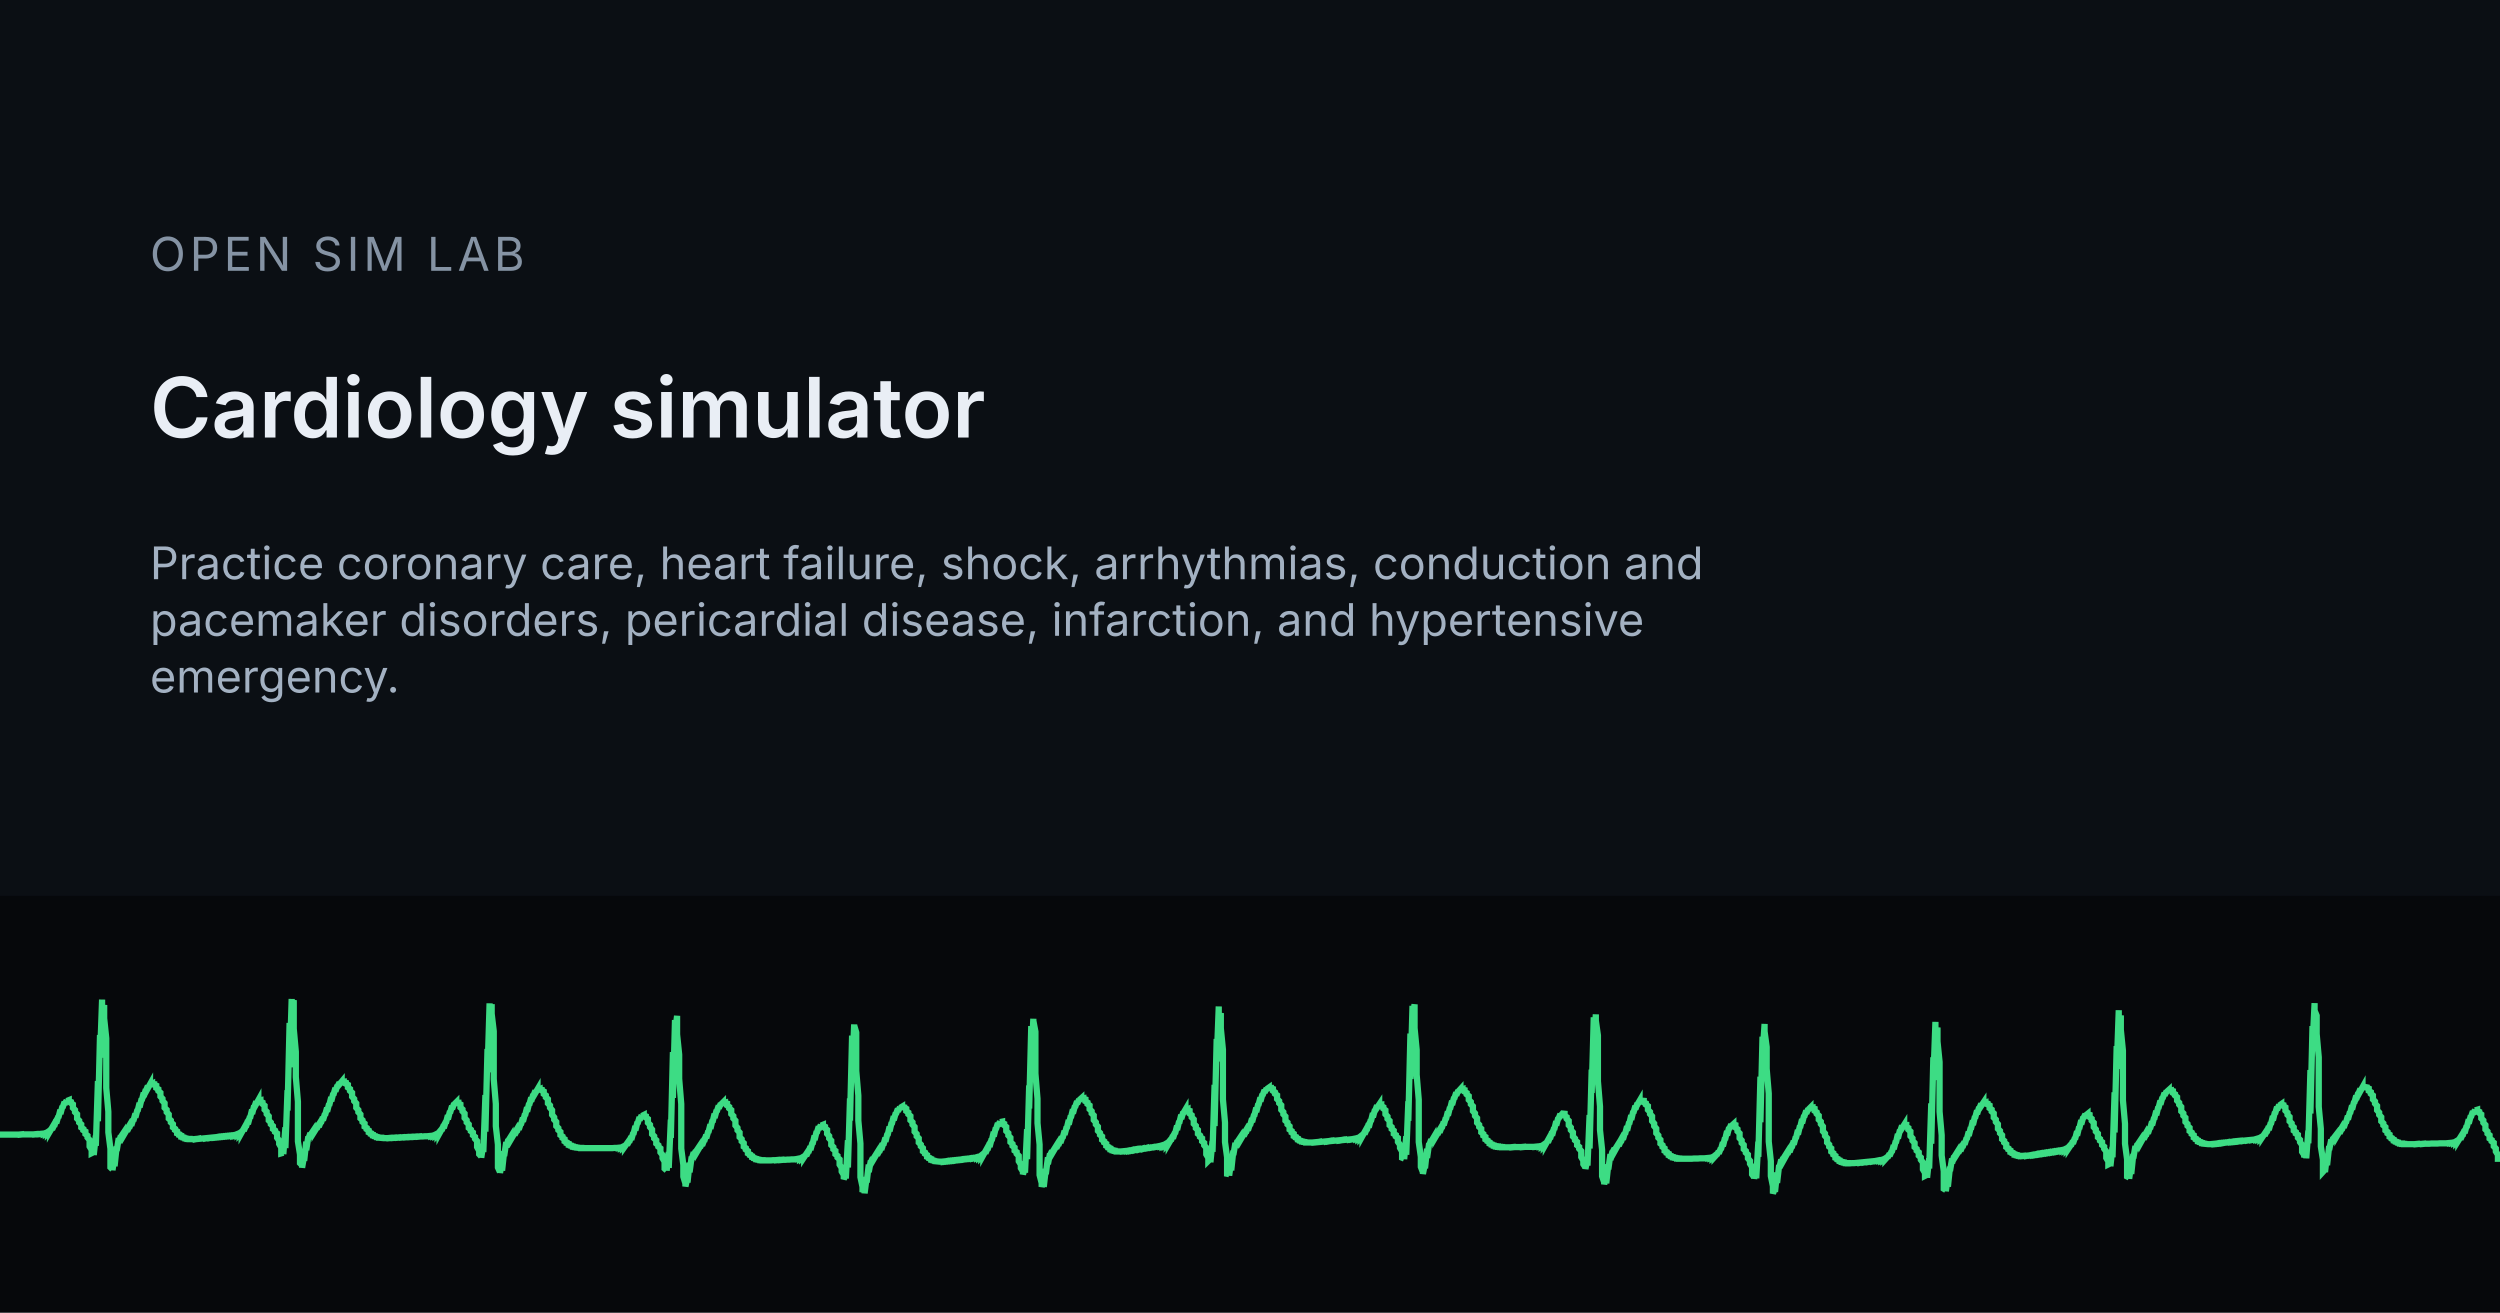
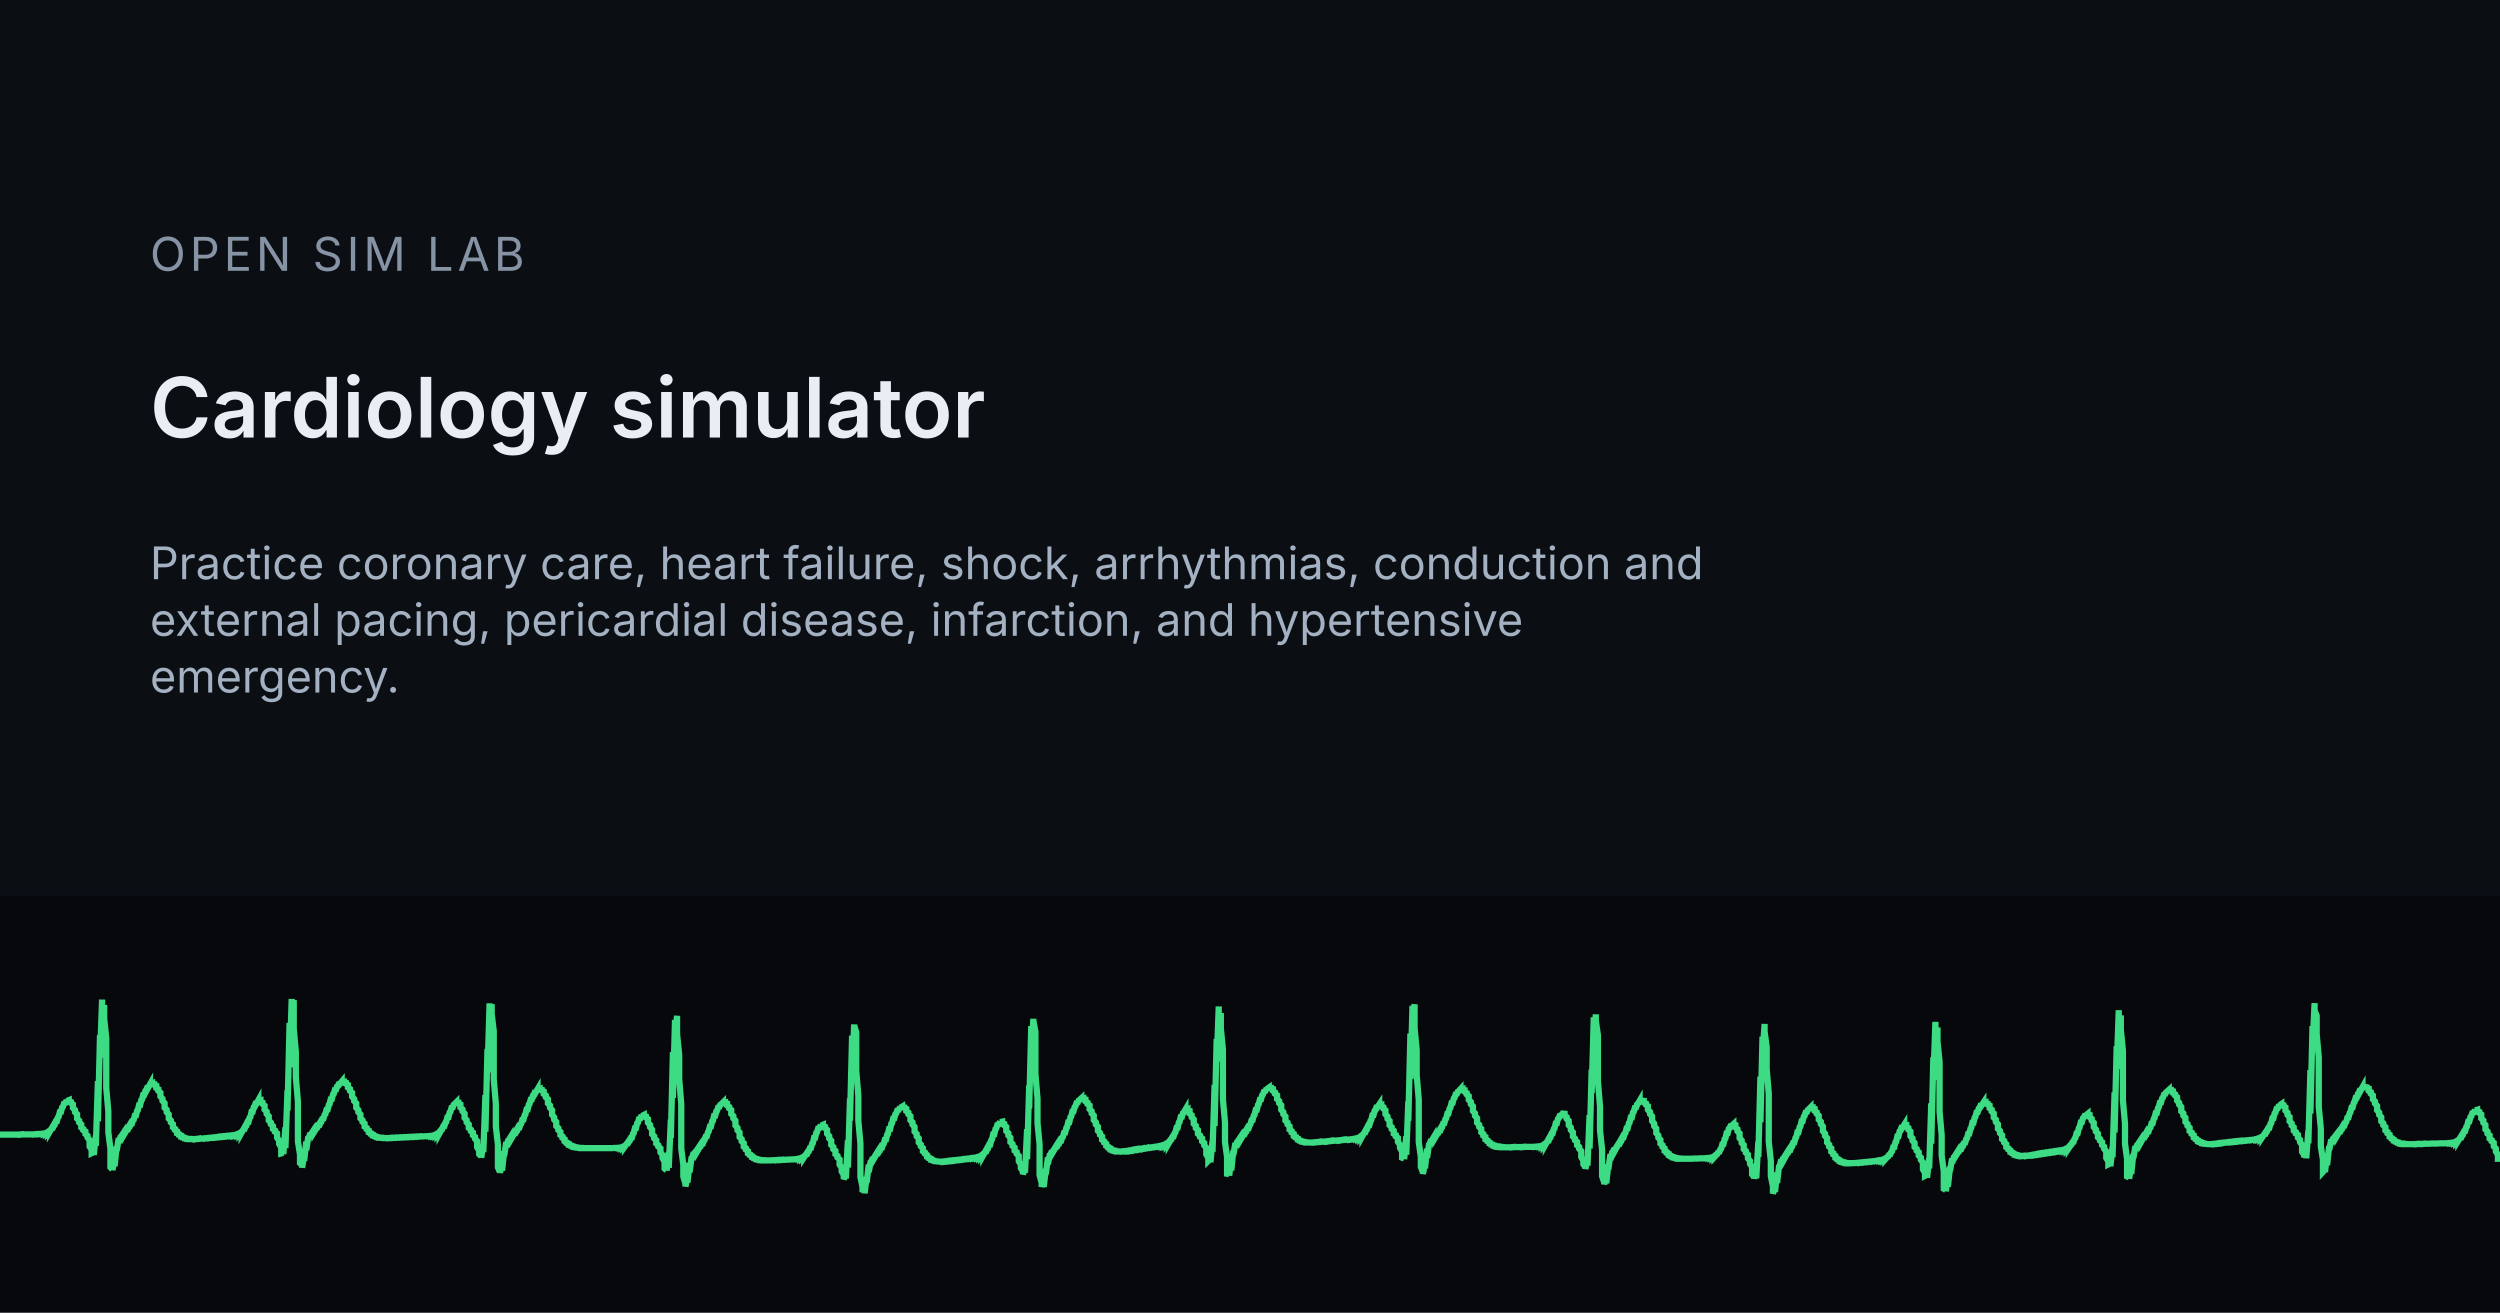
<svg xmlns="http://www.w3.org/2000/svg" width="1200" height="630" viewBox="0 0 1200 630">
  <rect width="1200" height="630" fill="#0B0F14" />
  <rect x="0" y="430" width="1200" height="200" fill="#06080B" />
  <g transform="translate(0 455)">
    <path d="M0 89.6 L0 89.6 L1 89.6 L1 89.6 L2 89.6 L2 89.6 L3 89.6 L3 89.6 L4 89.6 L4 89.6 L5 89.6 L5 89.6 L6 89.6 L6 89.6 L7 89.6 L7 89.6 L8 89.6 L8 89.6 L9 89.6 L9 89.6 L10 89.5 L10 89.6 L11 89.5 L11 89.5 L12 89.5 L12 89.5 L13 89.5 L13 89.5 L14 89.5 L14 89.5 L15 89.5 L15 89.5 L16 89.5 L16 89.5 L17 89.4 L17 89.5 L18 89.4 L18 89.4 L19 89.3 L19 89.4 L20 89.3 L20 89.3 L21 89.1 L21 89.2 L22 88.8 L22 89.0 L23 88.3 L23 88.7 L24 87.6 L24 88.0 L25 86.3 L25 87.2 L26 85.0 L26 85.7 L27 82.6 L27 84.2 L28 80.7 L28 81.6 L29 77.7 L29 79.7 L30 75.9 L30 76.8 L31 73.9 L31 75.1 L32 73.2 L32 73.5 L33 73.1 L33 73.5 L34 73.9 L34 74.4 L35 75.1 L35 76.8 L36 77.8 L36 78.8 L37 79.8 L37 81.9 L38 82.9 L38 83.8 L39 84.7 L39 86.2 L40 86.9 L40 87.5 L41 88.1 L41 89.3 L42 90.1 L42 91.0 L43 92.2 L43 95.3 L44 97.0 L44 98.5 L45 98.0 L45 99.4 L46 90.1 L46 95.0 L47 63.9 L47 83.2 L48 41.8 L48 52.7 L49 24.8 L49 32.7 L50 27.4 L50 33.8 L51 43.4 L51 67.2 L52 78.6 L52 88.5 L53 96.4 L53 105.3 L54 106.3 L54 106.7 L55 99.9 L55 104.8 L56 95.3 L56 97.4 L57 91.3 L57 93.5 L58 90.2 L58 90.7 L59 89.2 L59 89.8 L60 88.4 L60 88.8 L61 87.1 L61 88.0 L62 85.9 L62 86.5 L63 83.9 L63 85.3 L64 82.2 L64 83.1 L65 79.5 L65 81.4 L66 77.5 L66 78.5 L67 74.4 L67 76.5 L68 72.3 L68 73.4 L69 69.5 L69 71.4 L70 67.9 L70 68.7 L71 66.2 L71 67.3 L72 65.5 L72 65.7 L73 65.2 L73 65.3 L74 65.4 L74 65.7 L75 66.1 L75 67.2 L76 67.8 L76 68.6 L77 69.5 L77 71.3 L78 72.4 L78 73.4 L79 74.5 L79 76.7 L80 77.7 L80 78.8 L81 79.9 L81 81.9 L82 82.8 L82 83.7 L83 84.6 L83 86.1 L84 86.8 L84 87.4 L85 88.0 L85 89.0 L86 89.4 L86 89.8 L87 90.1 L87 90.7 L88 90.9 L88 91.1 L89 91.3 L89 91.5 L90 91.6 L90 91.7 L91 91.7 L91 91.8 L92 91.8 L92 91.8 L93 91.8 L93 91.8 L94 91.7 L94 91.8 L95 91.6 L95 91.7 L96 91.6 L96 91.6 L97 91.5 L97 91.5 L98 91.4 L98 91.4 L99 91.3 L99 91.4 L100 91.2 L100 91.2 L101 91.1 L101 91.2 L102 91.0 L102 91.0 L103 90.9 L103 91.0 L104 90.8 L104 90.9 L105 90.7 L105 90.8 L106 90.6 L106 90.7 L107 90.5 L107 90.6 L108 90.4 L108 90.5 L109 90.3 L109 90.4 L110 90.2 L110 90.3 L111 90.1 L111 90.2 L112 90.0 L112 90.1 L113 89.7 L113 89.9 L114 89.5 L114 89.6 L115 88.9 L115 89.3 L116 88.2 L116 88.6 L117 86.8 L117 87.8 L118 85.4 L118 86.1 L119 82.8 L119 84.6 L120 80.8 L120 81.8 L121 77.6 L121 79.7 L122 75.7 L122 76.6 L123 73.7 L123 74.9 L124 73.1 L124 73.3 L125 73.1 L125 73.7 L126 74.2 L126 74.9 L127 75.7 L127 77.6 L128 78.6 L128 79.7 L129 80.8 L129 82.8 L130 83.8 L130 84.6 L131 85.5 L131 86.9 L132 87.6 L132 88.3 L133 89.0 L133 91.1 L134 92.5 L134 94.1 L135 95.8 L135 98.6 L136 98.3 L136 99.0 L137 86.1 L137 96.1 L138 68.3 L138 78.1 L139 36.0 L139 57.3 L140 24.5 L140 28.4 L141 25.1 L141 38.8 L142 49.9 L142 62.0 L143 73.8 L143 92.9 L144 99.2 L144 103.3 L145 104.3 L145 105.5 L146 99.7 L146 102.2 L147 93.0 L147 97.1 L148 90.5 L148 91.6 L149 88.9 L149 89.8 L150 88.3 L150 88.6 L151 87.3 L151 88.0 L152 86.4 L152 86.9 L153 84.8 L153 85.9 L154 83.5 L154 84.2 L155 81.2 L155 82.8 L156 79.5 L156 80.4 L157 76.7 L157 78.6 L158 74.7 L158 75.7 L159 71.6 L159 73.6 L160 69.7 L160 70.7 L161 67.2 L161 68.9 L162 65.9 L162 66.5 L163 64.6 L163 65.4 L164 64.2 L164 64.3 L165 64.2 L165 64.4 L166 64.7 L166 65.2 L167 65.7 L167 67.0 L168 67.7 L168 68.6 L169 69.5 L169 71.4 L170 72.5 L170 73.5 L171 74.6 L171 76.7 L172 77.8 L172 78.8 L173 79.9 L173 81.8 L174 82.7 L174 83.5 L175 84.3 L175 85.8 L176 86.4 L176 87.0 L177 87.6 L177 88.5 L178 88.9 L178 89.3 L179 89.6 L179 90.1 L180 90.3 L180 90.5 L181 90.7 L181 90.9 L182 91.0 L182 91.1 L183 91.1 L183 91.2 L184 91.3 L184 91.3 L185 91.3 L185 91.3 L186 91.3 L186 91.3 L187 91.2 L187 91.3 L188 91.2 L188 91.2 L189 91.1 L189 91.2 L190 91.1 L190 91.1 L191 91.0 L191 91.1 L192 91.0 L192 91.0 L193 90.9 L193 91.0 L194 90.9 L194 90.9 L195 90.8 L195 90.9 L196 90.8 L196 90.8 L197 90.7 L197 90.8 L198 90.7 L198 90.7 L199 90.6 L199 90.7 L200 90.6 L200 90.6 L201 90.5 L201 90.6 L202 90.5 L202 90.5 L203 90.5 L203 90.5 L204 90.4 L204 90.4 L205 90.4 L205 90.4 L206 90.3 L206 90.3 L207 90.2 L207 90.3 L208 90.0 L208 90.1 L209 89.6 L209 89.9 L210 89.2 L210 89.4 L211 88.2 L211 88.9 L212 87.1 L212 87.7 L213 85.0 L213 86.5 L214 83.3 L214 84.2 L215 80.3 L215 82.3 L216 78.3 L216 79.3 L217 75.8 L217 77.4 L218 74.6 L218 75.1 L219 74.1 L219 74.3 L220 74.3 L220 74.6 L221 75.1 L221 76.6 L222 77.5 L222 78.4 L223 79.5 L223 81.6 L224 82.7 L224 83.7 L225 84.7 L225 86.4 L226 87.2 L226 87.9 L227 88.6 L227 89.9 L228 90.7 L228 91.6 L229 92.7 L229 95.6 L230 97.4 L230 99.0 L231 100.1 L231 100.7 L232 94.1 L232 98.0 L233 70.6 L233 88.2 L234 48.5 L234 59.7 L235 26.6 L235 38.3 L236 27.0 L236 31.6 L237 40.0 L237 63.0 L238 74.9 L238 85.6 L239 94.4 L239 105.4 L240 107.6 L240 108.0 L241 102.4 L241 106.9 L242 97.6 L242 99.9 L243 93.2 L243 95.7 L244 91.9 L244 92.5 L245 90.9 L245 91.5 L246 90.2 L246 90.6 L247 88.9 L247 89.8 L248 87.8 L248 88.4 L249 85.8 L249 87.2 L250 84.2 L250 85.0 L251 81.5 L251 83.4 L252 79.6 L252 80.6 L253 76.5 L253 78.6 L254 74.5 L254 75.5 L255 71.8 L255 73.6 L256 70.2 L256 71.0 L257 68.5 L257 69.6 L258 67.9 L258 68.2 L259 67.8 L259 67.9 L260 68.1 L260 68.4 L261 68.9 L261 70.1 L262 70.8 L262 71.7 L263 72.6 L263 74.6 L264 75.6 L264 76.7 L265 77.9 L265 80.1 L266 81.3 L266 82.4 L267 83.5 L267 85.5 L268 86.5 L268 87.4 L269 88.3 L269 89.8 L270 90.5 L270 91.2 L271 91.8 L271 92.8 L272 93.3 L272 93.7 L273 94.0 L273 94.6 L274 94.8 L274 95.0 L275 95.2 L275 95.5 L276 95.6 L276 95.7 L277 95.8 L277 95.9 L278 96.0 L278 96.0 L279 96.0 L279 96.1 L280 96.1 L280 96.1 L281 96.1 L281 96.1 L282 96.1 L282 96.1 L283 96.1 L283 96.1 L284 96.1 L284 96.1 L285 96.1 L285 96.1 L286 96.1 L286 96.1 L287 96.1 L287 96.1 L288 96.1 L288 96.1 L289 96.1 L289 96.1 L290 96.1 L290 96.1 L291 96.1 L291 96.1 L292 96.1 L292 96.1 L293 96.1 L293 96.1 L294 96.1 L294 96.1 L295 96.0 L295 96.0 L296 96.0 L296 96.0 L297 95.9 L297 96.0 L298 95.8 L298 95.9 L299 95.4 L299 95.7 L300 94.9 L300 95.2 L301 93.8 L301 94.6 L302 92.7 L302 93.3 L303 90.5 L303 92.1 L304 88.6 L304 89.6 L305 85.5 L305 87.6 L306 83.5 L306 84.5 L307 81.2 L307 82.7 L308 80.3 L308 80.7 L309 80.2 L309 80.4 L310 80.8 L310 81.4 L311 82.1 L311 83.9 L312 84.9 L312 86.0 L313 87.2 L313 89.4 L314 90.4 L314 91.4 L315 92.3 L315 93.9 L316 94.7 L316 95.4 L317 96.2 L317 98.1 L318 99.4 L318 100.9 L319 102.6 L319 105.9 L320 106.8 L320 106.9 L321 98.0 L321 105.6 L322 82.4 L322 91.2 L323 50.0 L323 72.0 L324 34.6 L324 40.8 L325 32.6 L325 41.5 L326 51.2 L326 62.8 L327 74.9 L327 96.3 L328 104.2 L328 109.8 L329 113.1 L329 114.5 L330 110.3 L330 112.6 L331 103.1 L331 107.7 L332 100.2 L332 101.4 L333 98.1 L333 99.3 L334 97.4 L334 97.8 L335 96.3 L335 97.1 L336 95.4 L336 95.9 L337 93.6 L337 94.9 L338 92.2 L338 92.9 L339 89.7 L339 91.4 L340 87.8 L340 88.7 L341 84.7 L341 86.8 L342 82.6 L342 83.7 L343 79.6 L343 81.6 L344 77.8 L344 78.7 L345 75.7 L345 77.0 L346 74.7 L346 75.2 L347 74.2 L347 74.4 L348 74.2 L348 74.4 L349 74.7 L349 75.6 L350 76.3 L350 77.0 L351 77.8 L351 79.7 L352 80.7 L352 81.8 L353 82.9 L353 85.2 L354 86.4 L354 87.5 L355 88.6 L355 90.8 L356 91.8 L356 92.8 L357 93.7 L357 95.4 L358 96.1 L358 96.8 L359 97.5 L359 98.6 L360 99.1 L360 99.5 L361 99.9 L361 100.5 L362 100.8 L362 101.0 L363 101.2 L363 101.5 L364 101.6 L364 101.7 L365 101.8 L365 101.9 L366 101.9 L366 102.0 L367 102.0 L367 102.0 L368 102.0 L368 102.0 L369 102.0 L369 102.0 L370 102.0 L370 102.0 L371 101.9 L371 101.9 L372 101.9 L372 101.9 L373 101.8 L373 101.9 L374 101.8 L374 101.8 L375 101.7 L375 101.8 L376 101.7 L376 101.7 L377 101.7 L377 101.7 L378 101.6 L378 101.6 L379 101.6 L379 101.6 L380 101.5 L380 101.5 L381 101.5 L381 101.5 L382 101.4 L382 101.4 L383 101.2 L383 101.3 L384 101.1 L384 101.2 L385 100.6 L385 100.9 L386 100.1 L386 100.4 L387 98.9 L387 99.8 L388 97.7 L388 98.3 L389 95.3 L389 97.0 L390 93.3 L390 94.3 L391 90.1 L391 92.2 L392 88.0 L392 89.0 L393 85.7 L393 87.1 L394 85.0 L394 85.3 L395 84.9 L395 85.3 L396 85.8 L396 86.5 L397 87.3 L397 89.2 L398 90.3 L398 91.4 L399 92.5 L399 94.6 L400 95.6 L400 96.6 L401 97.4 L401 99.0 L402 99.8 L402 100.6 L403 101.5 L403 104.0 L404 105.6 L404 107.3 L405 109.0 L405 111.0 L406 108.9 L406 110.7 L407 92.3 L407 105.4 L408 72.2 L408 82.9 L409 42.1 L409 60.9 L410 36.7 L410 37.2 L411 40.6 L411 59.0 L412 70.9 L412 82.9 L413 93.9 L413 110.0 L414 114.7 L414 117.2 L415 115.0 L415 117.8 L416 110.0 L416 112.6 L417 104.0 L417 107.6 L418 102.1 L418 102.9 L419 100.7 L419 101.5 L420 99.9 L420 100.3 L421 98.6 L421 99.5 L422 97.5 L422 98.1 L423 95.5 L423 96.9 L424 93.8 L424 94.7 L425 91.1 L425 93.0 L426 89.0 L426 90.1 L427 85.8 L427 88.0 L428 83.7 L428 84.8 L429 80.8 L429 82.7 L430 79.1 L430 79.9 L431 77.2 L431 78.4 L432 76.5 L432 76.8 L433 76.2 L433 76.3 L434 76.5 L434 76.7 L435 77.2 L435 78.3 L436 79.0 L436 79.8 L437 80.7 L437 82.7 L438 83.7 L438 84.8 L439 85.9 L439 88.2 L440 89.3 L440 90.4 L441 91.4 L441 93.4 L442 94.4 L442 95.2 L443 96.1 L443 97.6 L444 98.2 L444 98.8 L445 99.4 L445 100.3 L446 100.7 L446 101.0 L447 101.3 L447 101.8 L448 102.0 L448 102.1 L449 102.3 L449 102.4 L450 102.5 L450 102.5 L451 102.6 L451 102.6 L452 102.6 L452 102.6 L453 102.5 L453 102.6 L454 102.4 L454 102.5 L455 102.3 L455 102.4 L456 102.2 L456 102.3 L457 102.1 L457 102.2 L458 102.0 L458 102.1 L459 101.9 L459 102.0 L460 101.8 L460 101.8 L461 101.6 L461 101.7 L462 101.5 L462 101.6 L463 101.4 L463 101.5 L464 101.3 L464 101.3 L465 101.1 L465 101.2 L466 101.0 L466 101.1 L467 100.9 L467 101.0 L468 100.7 L468 100.8 L469 100.5 L469 100.7 L470 100.2 L470 100.4 L471 99.6 L471 100.1 L472 99.0 L472 99.4 L473 97.6 L473 98.6 L474 96.3 L474 97.0 L475 93.7 L475 95.5 L476 91.6 L476 92.6 L477 88.3 L477 90.5 L478 86.3 L478 87.2 L479 84.1 L479 85.4 L480 83.4 L480 83.6 L481 83.4 L481 83.9 L482 84.4 L482 85.1 L483 85.9 L483 87.9 L484 88.9 L484 90.0 L485 91.1 L485 93.2 L486 94.1 L486 95.0 L487 95.8 L487 97.3 L488 98.0 L488 98.8 L489 99.8 L489 102.4 L490 104.0 L490 105.7 L491 107.3 L491 108.7 L492 105.6 L492 107.9 L493 87.0 L493 101.4 L494 66.0 L494 77.1 L495 37.5 L495 54.8 L496 34.0 L496 34.9 L497 40.2 L497 60.3 L498 72.4 L498 84.1 L499 94.4 L499 109.0 L500 112.9 L500 114.7 L501 111.2 L501 114.7 L502 106.1 L502 108.6 L503 100.5 L503 103.8 L504 98.7 L504 99.5 L505 97.4 L505 98.2 L506 96.6 L506 97.0 L507 95.3 L507 96.2 L508 94.2 L508 94.8 L509 92.2 L509 93.6 L510 90.6 L510 91.4 L511 87.8 L511 89.7 L512 85.8 L512 86.8 L513 82.6 L513 84.8 L514 80.5 L514 81.6 L515 77.5 L515 79.5 L516 75.7 L516 76.6 L517 73.6 L517 74.9 L518 72.7 L518 73.1 L519 72.2 L519 72.4 L520 72.2 L520 72.4 L521 72.7 L521 73.6 L522 74.2 L522 74.9 L523 75.6 L523 77.4 L524 78.4 L524 79.4 L525 80.4 L525 82.6 L526 83.7 L526 84.7 L527 85.8 L527 87.8 L528 88.8 L528 89.7 L529 90.5 L529 92.1 L530 92.8 L530 93.4 L531 94.0 L531 95.0 L532 95.5 L532 95.9 L533 96.2 L533 96.8 L534 97.0 L534 97.2 L535 97.3 L535 97.5 L536 97.6 L536 97.7 L537 97.7 L537 97.7 L538 97.7 L538 97.7 L539 97.6 L539 97.7 L540 97.6 L540 97.6 L541 97.4 L541 97.5 L542 97.3 L542 97.4 L543 97.1 L543 97.3 L544 97.0 L544 97.1 L545 96.8 L545 97.0 L546 96.7 L546 96.8 L547 96.6 L547 96.7 L548 96.4 L548 96.5 L549 96.3 L549 96.4 L550 96.1 L550 96.2 L551 96.0 L551 96.1 L552 95.9 L552 95.9 L553 95.7 L553 95.8 L554 95.6 L554 95.6 L555 95.4 L555 95.5 L556 95.3 L556 95.3 L557 95.0 L557 95.2 L558 94.9 L558 95.0 L559 94.4 L559 94.7 L560 94.0 L560 94.3 L561 93.1 L561 93.8 L562 92.1 L562 92.6 L563 90.1 L563 91.5 L564 88.4 L564 89.3 L565 85.3 L565 87.4 L566 83.1 L566 84.2 L567 80.1 L567 82.1 L568 78.7 L568 79.3 L569 77.6 L569 78.1 L570 77.6 L570 77.9 L571 78.2 L571 79.5 L572 80.3 L572 81.3 L573 82.3 L573 84.4 L574 85.4 L574 86.5 L575 87.4 L575 89.2 L576 90.0 L576 90.7 L577 91.4 L577 92.8 L578 93.6 L578 94.7 L579 95.9 L579 99.1 L580 100.8 L580 102.2 L581 101.2 L581 102.9 L582 92.7 L582 97.9 L583 65.7 L583 85.5 L584 43.7 L584 54.5 L585 28.1 L585 34.9 L586 31.3 L586 38.6 L587 48.8 L587 72.7 L588 83.8 L588 93.2 L589 100.5 L589 108.4 L590 108.6 L590 109.3 L591 101.8 L591 106.8 L592 97.3 L592 99.4 L593 93.6 L593 95.7 L594 92.5 L594 93.0 L595 91.5 L595 92.2 L596 90.7 L596 91.1 L597 89.4 L597 90.3 L598 88.2 L598 88.8 L599 86.1 L599 87.6 L600 84.5 L600 85.3 L601 81.8 L601 83.6 L602 79.8 L602 80.8 L603 76.7 L603 78.8 L604 74.7 L604 75.7 L605 71.8 L605 73.7 L606 70.1 L606 70.9 L607 68.2 L607 69.4 L608 67.4 L608 67.8 L609 67.1 L609 67.2 L610 67.2 L610 67.4 L611 67.7 L611 68.6 L612 69.3 L612 70.0 L613 70.7 L613 72.5 L614 73.5 L614 74.5 L615 75.5 L615 77.7 L616 78.8 L616 79.8 L617 80.9 L617 82.9 L618 83.8 L618 84.7 L619 85.6 L619 87.2 L620 87.9 L620 88.6 L621 89.2 L621 90.3 L622 90.7 L622 91.1 L623 91.5 L623 92.1 L624 92.4 L624 92.6 L625 92.8 L625 93.0 L626 93.1 L626 93.2 L627 93.3 L627 93.4 L628 93.4 L628 93.4 L629 93.4 L629 93.4 L630 93.4 L630 93.4 L631 93.3 L631 93.4 L632 93.3 L632 93.3 L633 93.1 L633 93.2 L634 93.1 L634 93.1 L635 93.0 L635 93.0 L636 92.9 L636 92.9 L637 92.8 L637 92.9 L638 92.7 L638 92.8 L639 92.6 L639 92.7 L640 92.6 L640 92.6 L641 92.5 L641 92.5 L642 92.4 L642 92.4 L643 92.3 L643 92.4 L644 92.2 L644 92.3 L645 92.1 L645 92.2 L646 92.1 L646 92.1 L647 92.0 L647 92.0 L648 91.9 L648 92.0 L649 91.8 L649 91.9 L650 91.7 L650 91.7 L651 91.4 L651 91.6 L652 91.2 L652 91.3 L653 90.5 L653 91.0 L654 89.9 L654 90.2 L655 88.4 L655 89.4 L656 87.0 L656 87.7 L657 84.4 L657 86.2 L658 82.4 L658 83.4 L659 79.3 L659 81.3 L660 77.5 L660 78.3 L661 75.6 L661 76.7 L662 75.2 L662 75.3 L663 75.2 L663 75.8 L664 76.4 L664 77.1 L665 77.9 L665 79.8 L666 80.9 L666 82.0 L667 83.0 L667 85.1 L668 86.0 L668 86.9 L669 87.7 L669 89.2 L670 89.8 L670 90.5 L671 91.2 L671 93.1 L672 94.5 L672 96.0 L673 97.7 L673 100.7 L674 101.1 L674 101.4 L675 90.4 L675 99.3 L676 73.6 L676 83.0 L677 41.1 L677 62.9 L678 27.8 L678 32.7 L679 27.1 L679 38.5 L680 49.0 L680 60.9 L681 72.9 L681 93.2 L682 100.3 L682 105.1 L683 107.7 L683 108.5 L684 103.4 L684 105.8 L685 96.4 L685 100.8 L686 93.7 L686 94.8 L687 91.9 L687 92.9 L688 91.2 L688 91.5 L689 90.1 L689 90.8 L690 89.1 L690 89.6 L691 87.3 L691 88.6 L692 85.9 L692 86.7 L693 83.4 L693 85.1 L694 81.5 L694 82.5 L695 78.5 L695 80.5 L696 76.4 L696 77.4 L697 73.4 L697 75.4 L698 71.6 L698 72.5 L699 69.4 L699 70.8 L700 68.4 L700 68.9 L701 67.8 L701 68.1 L702 67.8 L702 67.9 L703 68.2 L703 69.0 L704 69.6 L704 70.3 L705 71.1 L705 72.9 L706 73.9 L706 75.0 L707 76.0 L707 78.3 L708 79.4 L708 80.6 L709 81.7 L709 83.9 L710 84.9 L710 85.9 L711 86.8 L711 88.5 L712 89.3 L712 90.1 L713 90.7 L713 91.9 L714 92.4 L714 92.8 L715 93.3 L715 93.9 L716 94.2 L716 94.5 L717 94.7 L717 95.0 L718 95.1 L718 95.3 L719 95.3 L719 95.5 L720 95.5 L720 95.6 L721 95.6 L721 95.7 L722 95.7 L722 95.7 L723 95.7 L723 95.7 L724 95.7 L724 95.7 L725 95.7 L725 95.7 L726 95.6 L726 95.7 L727 95.6 L727 95.6 L728 95.6 L728 95.6 L729 95.6 L729 95.6 L730 95.6 L730 95.6 L731 95.5 L731 95.6 L732 95.5 L732 95.5 L733 95.5 L733 95.5 L734 95.5 L734 95.5 L735 95.5 L735 95.5 L736 95.5 L736 95.5 L737 95.4 L737 95.5 L738 95.4 L738 95.4 L739 95.2 L739 95.3 L740 95.0 L740 95.1 L741 94.4 L741 94.9 L742 93.8 L742 94.1 L743 92.3 L743 93.4 L744 90.9 L744 91.7 L745 88.3 L745 90.1 L746 86.2 L746 87.3 L747 83.2 L747 85.2 L748 81.4 L748 82.2 L749 79.7 L749 80.7 L750 79.5 L750 79.5 L751 79.6 L751 80.5 L752 81.2 L752 82.0 L753 83.0 L753 85.1 L754 86.2 L754 87.4 L755 88.5 L755 90.5 L756 91.5 L756 92.3 L757 93.1 L757 94.7 L758 95.5 L758 96.4 L759 97.5 L759 100.4 L760 102.1 L760 103.8 L761 105.3 L761 106.1 L762 101.4 L762 104.5 L763 80.2 L763 96.3 L764 58.4 L764 69.6 L765 33.3 L765 47.7 L766 31.9 L766 34.9 L767 42.0 L767 64.0 L768 76.1 L768 87.4 L769 96.9 L769 109.6 L770 112.5 L770 113.5 L771 108.9 L771 113.0 L772 103.9 L772 106.3 L773 99.0 L773 101.8 L774 97.5 L774 98.1 L775 96.2 L775 97.0 L776 95.4 L776 95.8 L777 94.0 L777 95.0 L778 92.7 L778 93.4 L779 90.4 L779 92.0 L780 88.6 L780 89.5 L781 85.6 L781 87.7 L782 83.5 L782 84.6 L783 80.3 L783 82.5 L784 78.3 L784 79.3 L785 75.8 L785 77.4 L786 74.5 L786 75.1 L787 73.4 L787 74.0 L788 73.3 L788 73.3 L789 73.4 L789 74.1 L790 74.6 L790 75.2 L791 75.9 L791 77.7 L792 78.7 L792 79.7 L793 80.8 L793 83.1 L794 84.3 L794 85.5 L795 86.7 L795 88.9 L796 90.0 L796 91.1 L797 92.1 L797 93.9 L798 94.7 L798 95.5 L799 96.2 L799 97.4 L800 97.9 L800 98.4 L801 98.8 L801 99.5 L802 99.8 L802 100.1 L803 100.3 L803 100.6 L804 100.7 L804 100.8 L805 100.9 L805 101.1 L806 101.1 L806 101.2 L807 101.2 L807 101.2 L808 101.2 L808 101.2 L809 101.2 L809 101.2 L810 101.2 L810 101.2 L811 101.2 L811 101.2 L812 101.2 L812 101.2 L813 101.1 L813 101.1 L814 101.1 L814 101.1 L815 101.1 L815 101.1 L816 101.0 L816 101.0 L817 101.0 L817 101.0 L818 101.0 L818 101.0 L819 100.9 L819 100.9 L820 100.8 L820 100.9 L821 100.7 L821 100.8 L822 100.4 L822 100.6 L823 99.8 L823 100.3 L824 99.2 L824 99.5 L825 97.6 L825 98.7 L826 96.1 L826 96.9 L827 93.3 L827 95.2 L828 91.1 L828 92.2 L829 87.9 L829 90.0 L830 86.1 L830 87.0 L831 84.7 L831 85.5 L832 84.6 L832 84.7 L833 85.0 L833 86.2 L834 87.0 L834 88.0 L835 89.0 L835 91.3 L836 92.4 L836 93.6 L837 94.6 L837 96.6 L838 97.5 L838 98.3 L839 99.2 L839 101.0 L840 102.2 L840 103.6 L841 105.2 L841 108.7 L842 110.1 L842 110.8 L843 105.6 L843 110.6 L844 93.0 L844 100.3 L845 61.8 L845 83.7 L846 42.6 L846 51.2 L847 36.5 L847 40.1 L848 47.6 L848 58.0 L849 69.9 L849 93.0 L850 102.3 L850 109.5 L851 114.4 L851 117.9 L852 115.3 L852 117.1 L853 107.8 L853 112.8 L854 104.2 L854 105.8 L855 101.6 L855 103.0 L856 100.7 L856 101.1 L857 99.5 L857 100.3 L858 98.5 L858 99.0 L859 96.7 L859 98.0 L860 95.2 L860 96.0 L861 92.6 L861 94.4 L862 90.6 L862 91.6 L863 87.4 L863 89.6 L864 85.3 L864 86.4 L865 82.2 L865 84.2 L866 80.3 L866 81.2 L867 78.1 L867 79.5 L868 77.2 L868 77.6 L869 76.6 L869 76.9 L870 76.7 L870 76.9 L871 77.2 L871 78.2 L872 78.9 L872 79.6 L873 80.5 L873 82.4 L874 83.4 L874 84.5 L875 85.7 L875 88.0 L876 89.1 L876 90.2 L877 91.3 L877 93.4 L878 94.4 L878 95.4 L879 96.2 L879 97.8 L880 98.5 L880 99.2 L881 99.8 L881 100.8 L882 101.2 L882 101.6 L883 101.9 L883 102.4 L884 102.6 L884 102.8 L885 102.9 L885 103.1 L886 103.2 L886 103.3 L887 103.3 L887 103.4 L888 103.4 L888 103.4 L889 103.3 L889 103.3 L890 103.3 L890 103.3 L891 103.2 L891 103.2 L892 103.1 L892 103.1 L893 103.0 L893 103.1 L894 102.9 L894 102.9 L895 102.8 L895 102.9 L896 102.7 L896 102.7 L897 102.6 L897 102.7 L898 102.5 L898 102.5 L899 102.4 L899 102.5 L900 102.3 L900 102.3 L901 102.1 L901 102.2 L902 102.0 L902 102.1 L903 101.8 L903 102.0 L904 101.5 L904 101.7 L905 101.0 L905 101.4 L906 100.3 L906 100.7 L907 98.8 L907 99.9 L908 97.5 L908 98.2 L909 94.7 L909 96.6 L910 92.6 L910 93.7 L911 89.3 L911 91.5 L912 87.3 L912 88.2 L913 85.3 L913 86.5 L914 84.9 L914 85.0 L915 85.0 L915 85.8 L916 86.4 L916 87.2 L917 88.1 L917 90.3 L918 91.4 L918 92.5 L919 93.6 L919 95.6 L920 96.5 L920 97.3 L921 98.1 L921 99.7 L922 100.6 L922 101.7 L923 103.0 L923 106.3 L924 108.0 L924 109.4 L925 108.9 L925 110.3 L926 101.0 L926 105.9 L927 74.6 L927 94.0 L928 52.5 L928 63.4 L929 35.5 L929 43.4 L930 38.2 L930 44.9 L931 54.8 L931 78.6 L932 89.9 L932 99.6 L933 107.2 L933 115.6 L934 116.2 L934 116.8 L935 109.6 L935 114.6 L936 105.0 L936 107.1 L937 101.1 L937 103.3 L938 99.9 L938 100.4 L939 98.8 L939 99.5 L940 97.9 L940 98.4 L941 96.4 L941 97.5 L942 95.1 L942 95.8 L943 92.9 L943 94.4 L944 91.1 L944 92.0 L945 88.2 L945 90.2 L946 86.1 L946 87.1 L947 82.8 L947 85.0 L948 80.8 L948 81.8 L949 78.0 L949 79.8 L950 76.4 L950 77.2 L951 74.8 L951 75.8 L952 74.3 L952 74.5 L953 74.2 L953 74.4 L954 74.7 L954 75.1 L955 75.6 L955 76.9 L956 77.6 L956 78.5 L957 79.4 L957 81.4 L958 82.4 L958 83.5 L959 84.6 L959 86.8 L960 87.8 L960 88.9 L961 89.9 L961 91.8 L962 92.6 L962 93.4 L963 94.2 L963 95.6 L964 96.2 L964 96.7 L965 97.2 L965 98.0 L966 98.3 L966 98.6 L967 98.9 L967 99.3 L968 99.4 L968 99.6 L969 99.7 L969 99.8 L970 99.8 L970 99.9 L971 99.8 L971 99.9 L972 99.8 L972 99.8 L973 99.7 L973 99.8 L974 99.6 L974 99.6 L975 99.4 L975 99.5 L976 99.3 L976 99.4 L977 99.1 L977 99.3 L978 99.0 L978 99.1 L979 98.8 L979 99.0 L980 98.7 L980 98.8 L981 98.5 L981 98.7 L982 98.4 L982 98.5 L983 98.2 L983 98.4 L984 98.1 L984 98.2 L985 97.9 L985 98.1 L986 97.8 L986 97.9 L987 97.6 L987 97.8 L988 97.5 L988 97.6 L989 97.3 L989 97.4 L990 97.1 L990 97.2 L991 96.7 L991 97.0 L992 96.3 L992 96.6 L993 95.5 L993 96.1 L994 94.6 L994 95.1 L995 92.7 L995 94.0 L996 91.0 L996 91.9 L997 88.0 L997 90.1 L998 85.8 L998 86.9 L999 82.7 L999 84.7 L1000 81.1 L1000 81.8 L1001 79.8 L1001 80.5 L1002 79.7 L1002 79.8 L1003 80.1 L1003 81.2 L1004 82.0 L1004 82.9 L1005 83.9 L1005 86.0 L1006 87.1 L1006 88.1 L1007 89.1 L1007 90.9 L1008 91.7 L1008 92.5 L1009 93.2 L1009 94.6 L1010 95.4 L1010 96.4 L1011 97.7 L1011 100.8 L1012 102.5 L1012 103.9 L1013 103.4 L1013 104.8 L1014 95.6 L1014 100.5 L1015 69.3 L1015 88.6 L1016 47.1 L1016 58.1 L1017 29.9 L1017 38.0 L1018 32.4 L1018 39.3 L1019 49.3 L1019 73.1 L1020 84.4 L1020 94.0 L1021 101.5 L1021 109.7 L1022 110.2 L1022 110.8 L1023 103.5 L1023 108.5 L1024 98.9 L1024 101.0 L1025 95.1 L1025 97.3 L1026 94.0 L1026 94.5 L1027 93.0 L1027 93.7 L1028 92.2 L1028 92.6 L1029 90.8 L1029 91.8 L1030 89.7 L1030 90.3 L1031 87.6 L1031 89.1 L1032 86.0 L1032 86.9 L1033 83.3 L1033 85.2 L1034 81.3 L1034 82.3 L1035 78.2 L1035 80.3 L1036 76.2 L1036 77.2 L1037 73.3 L1037 75.2 L1038 71.6 L1038 72.4 L1039 69.6 L1039 70.8 L1040 68.7 L1040 69.1 L1041 68.2 L1041 68.4 L1042 68.3 L1042 68.4 L1043 68.7 L1043 69.6 L1044 70.2 L1044 70.8 L1045 71.6 L1045 73.3 L1046 74.3 L1046 75.2 L1047 76.3 L1047 78.4 L1048 79.4 L1048 80.5 L1049 81.5 L1049 83.5 L1050 84.5 L1050 85.4 L1051 86.3 L1051 87.9 L1052 88.6 L1052 89.3 L1053 89.9 L1053 91.0 L1054 91.5 L1054 91.9 L1055 92.3 L1055 92.9 L1056 93.1 L1056 93.3 L1057 93.5 L1057 93.8 L1058 93.9 L1058 94.0 L1059 94.1 L1059 94.1 L1060 94.2 L1060 94.2 L1061 94.2 L1061 94.2 L1062 94.1 L1062 94.1 L1063 94.0 L1063 94.1 L1064 93.9 L1064 94.0 L1065 93.8 L1065 93.9 L1066 93.7 L1066 93.8 L1067 93.6 L1067 93.7 L1068 93.5 L1068 93.5 L1069 93.3 L1069 93.4 L1070 93.3 L1070 93.3 L1071 93.1 L1071 93.2 L1072 93.0 L1072 93.1 L1073 92.9 L1073 93.0 L1074 92.8 L1074 92.9 L1075 92.7 L1075 92.8 L1076 92.6 L1076 92.6 L1077 92.5 L1077 92.6 L1078 92.4 L1078 92.4 L1079 92.3 L1079 92.4 L1080 92.2 L1080 92.2 L1081 92.1 L1081 92.2 L1082 92.0 L1082 92.0 L1083 91.7 L1083 91.9 L1084 91.5 L1084 91.6 L1085 91.0 L1085 91.4 L1086 90.5 L1086 90.7 L1087 89.2 L1087 90.1 L1088 88.1 L1088 88.7 L1089 85.7 L1089 87.4 L1090 83.8 L1090 84.8 L1091 80.7 L1091 82.8 L1092 78.7 L1092 79.7 L1093 76.3 L1093 77.8 L1094 75.3 L1094 75.7 L1095 75.0 L1095 75.1 L1096 75.4 L1096 75.9 L1097 76.5 L1097 78.1 L1098 79.1 L1098 80.1 L1099 81.1 L1099 83.2 L1100 84.2 L1100 85.2 L1101 86.1 L1101 87.7 L1102 88.4 L1102 89.1 L1103 89.7 L1103 91.1 L1104 92.1 L1104 93.2 L1105 94.6 L1105 97.9 L1106 99.4 L1106 100.6 L1107 97.9 L1107 101.0 L1108 87.7 L1108 93.8 L1109 58.6 L1109 79.5 L1110 37.5 L1110 47.4 L1111 26.5 L1111 30.1 L1112 32.5 L1112 41.3 L1113 52.5 L1113 76.3 L1114 86.8 L1114 95.3 L1115 101.6 L1115 107.5 L1116 106.4 L1116 107.6 L1117 99.2 L1117 104.3 L1118 95.1 L1118 97.0 L1119 92.0 L1119 93.7 L1120 91.1 L1120 91.5 L1121 90.2 L1121 90.8 L1122 89.4 L1122 89.8 L1123 88.1 L1123 89.0 L1124 86.9 L1124 87.5 L1125 84.9 L1125 86.3 L1126 83.3 L1126 84.1 L1127 80.6 L1127 82.4 L1128 78.6 L1128 79.6 L1129 75.6 L1129 77.6 L1130 73.6 L1130 74.6 L1131 70.9 L1131 72.7 L1132 69.4 L1132 70.1 L1133 67.6 L1133 68.7 L1134 66.9 L1134 67.2 L1135 66.7 L1135 66.7 L1136 66.9 L1136 67.1 L1137 67.5 L1137 68.6 L1138 69.2 L1138 70.0 L1139 70.8 L1139 72.7 L1140 73.7 L1140 74.7 L1141 75.8 L1141 77.9 L1142 79.0 L1142 80.1 L1143 81.2 L1143 83.2 L1144 84.2 L1144 85.1 L1145 86.0 L1145 87.6 L1146 88.3 L1146 89.0 L1147 89.6 L1147 90.7 L1148 91.2 L1148 91.6 L1149 92.0 L1149 92.6 L1150 92.9 L1150 93.1 L1151 93.3 L1151 93.6 L1152 93.8 L1152 93.9 L1153 93.9 L1153 94.1 L1154 94.1 L1154 94.2 L1155 94.2 L1155 94.2 L1156 94.2 L1156 94.2 L1157 94.2 L1157 94.2 L1158 94.2 L1158 94.2 L1159 94.2 L1159 94.2 L1160 94.1 L1160 94.2 L1161 94.1 L1161 94.1 L1162 94.1 L1162 94.1 L1163 94.0 L1163 94.1 L1164 94.0 L1164 94.0 L1165 94.0 L1165 94.0 L1166 94.0 L1166 94.0 L1167 93.9 L1167 93.9 L1168 93.9 L1168 93.9 L1169 93.9 L1169 93.9 L1170 93.9 L1170 93.9 L1171 93.8 L1171 93.8 L1172 93.8 L1172 93.8 L1173 93.8 L1173 93.8 L1174 93.8 L1174 93.8 L1175 93.7 L1175 93.7 L1176 93.6 L1176 93.7 L1177 93.5 L1177 93.6 L1178 93.3 L1178 93.4 L1179 92.8 L1179 93.2 L1180 92.2 L1180 92.5 L1181 90.9 L1181 91.9 L1182 89.7 L1182 90.3 L1183 87.3 L1183 88.9 L1184 85.3 L1184 86.3 L1185 82.3 L1185 84.3 L1186 80.5 L1186 81.4 L1187 78.4 L1187 79.7 L1188 77.8 L1188 78.0 L1189 77.7 L1189 78.1 L1190 78.6 L1190 79.2 L1191 79.9 L1191 81.8 L1192 82.8 L1192 83.9 L1193 85.0 L1193 87.1 L1194 88.1 L1194 89.1 L1195 89.9 L1195 91.5 L1196 92.2 L1196 92.8 L1197 93.5 L1197 95.2 L1198 96.3 L1198 97.7 L1199 99.3 L1199 102.7" fill="none" stroke="#3DDC84" stroke-width="3" />
  </g>
  <text x="72" y="130" font-family="Inter, system-ui, sans-serif" font-size="22.4" letter-spacing="2" fill="#8593A4">OPEN SIM LAB</text>
  <text x="72" y="210" font-family="Inter, system-ui, sans-serif" font-size="40" font-weight="600" fill="#E9EEF5">Cardiology simulator</text>
  <text x="72" y="278" font-family="Inter, system-ui, sans-serif" font-size="21.6" fill="#A3B1C2">Practice coronary care, heart failure, shock, arrhythmias, conduction and</text>
-   <text x="72" y="305.2" font-family="Inter, system-ui, sans-serif" font-size="21.6" fill="#A3B1C2">pacemaker disorders, pericardial disease, infarction, and hypertensive</text>
+   <text x="72" y="305.2" font-family="Inter, system-ui, sans-serif" font-size="21.6" fill="#A3B1C2">external pacing, pericardial disease, infarction, and hypertensive</text>
  <text x="72" y="332.4" font-family="Inter, system-ui, sans-serif" font-size="21.6" fill="#A3B1C2">emergency.</text>
</svg>
